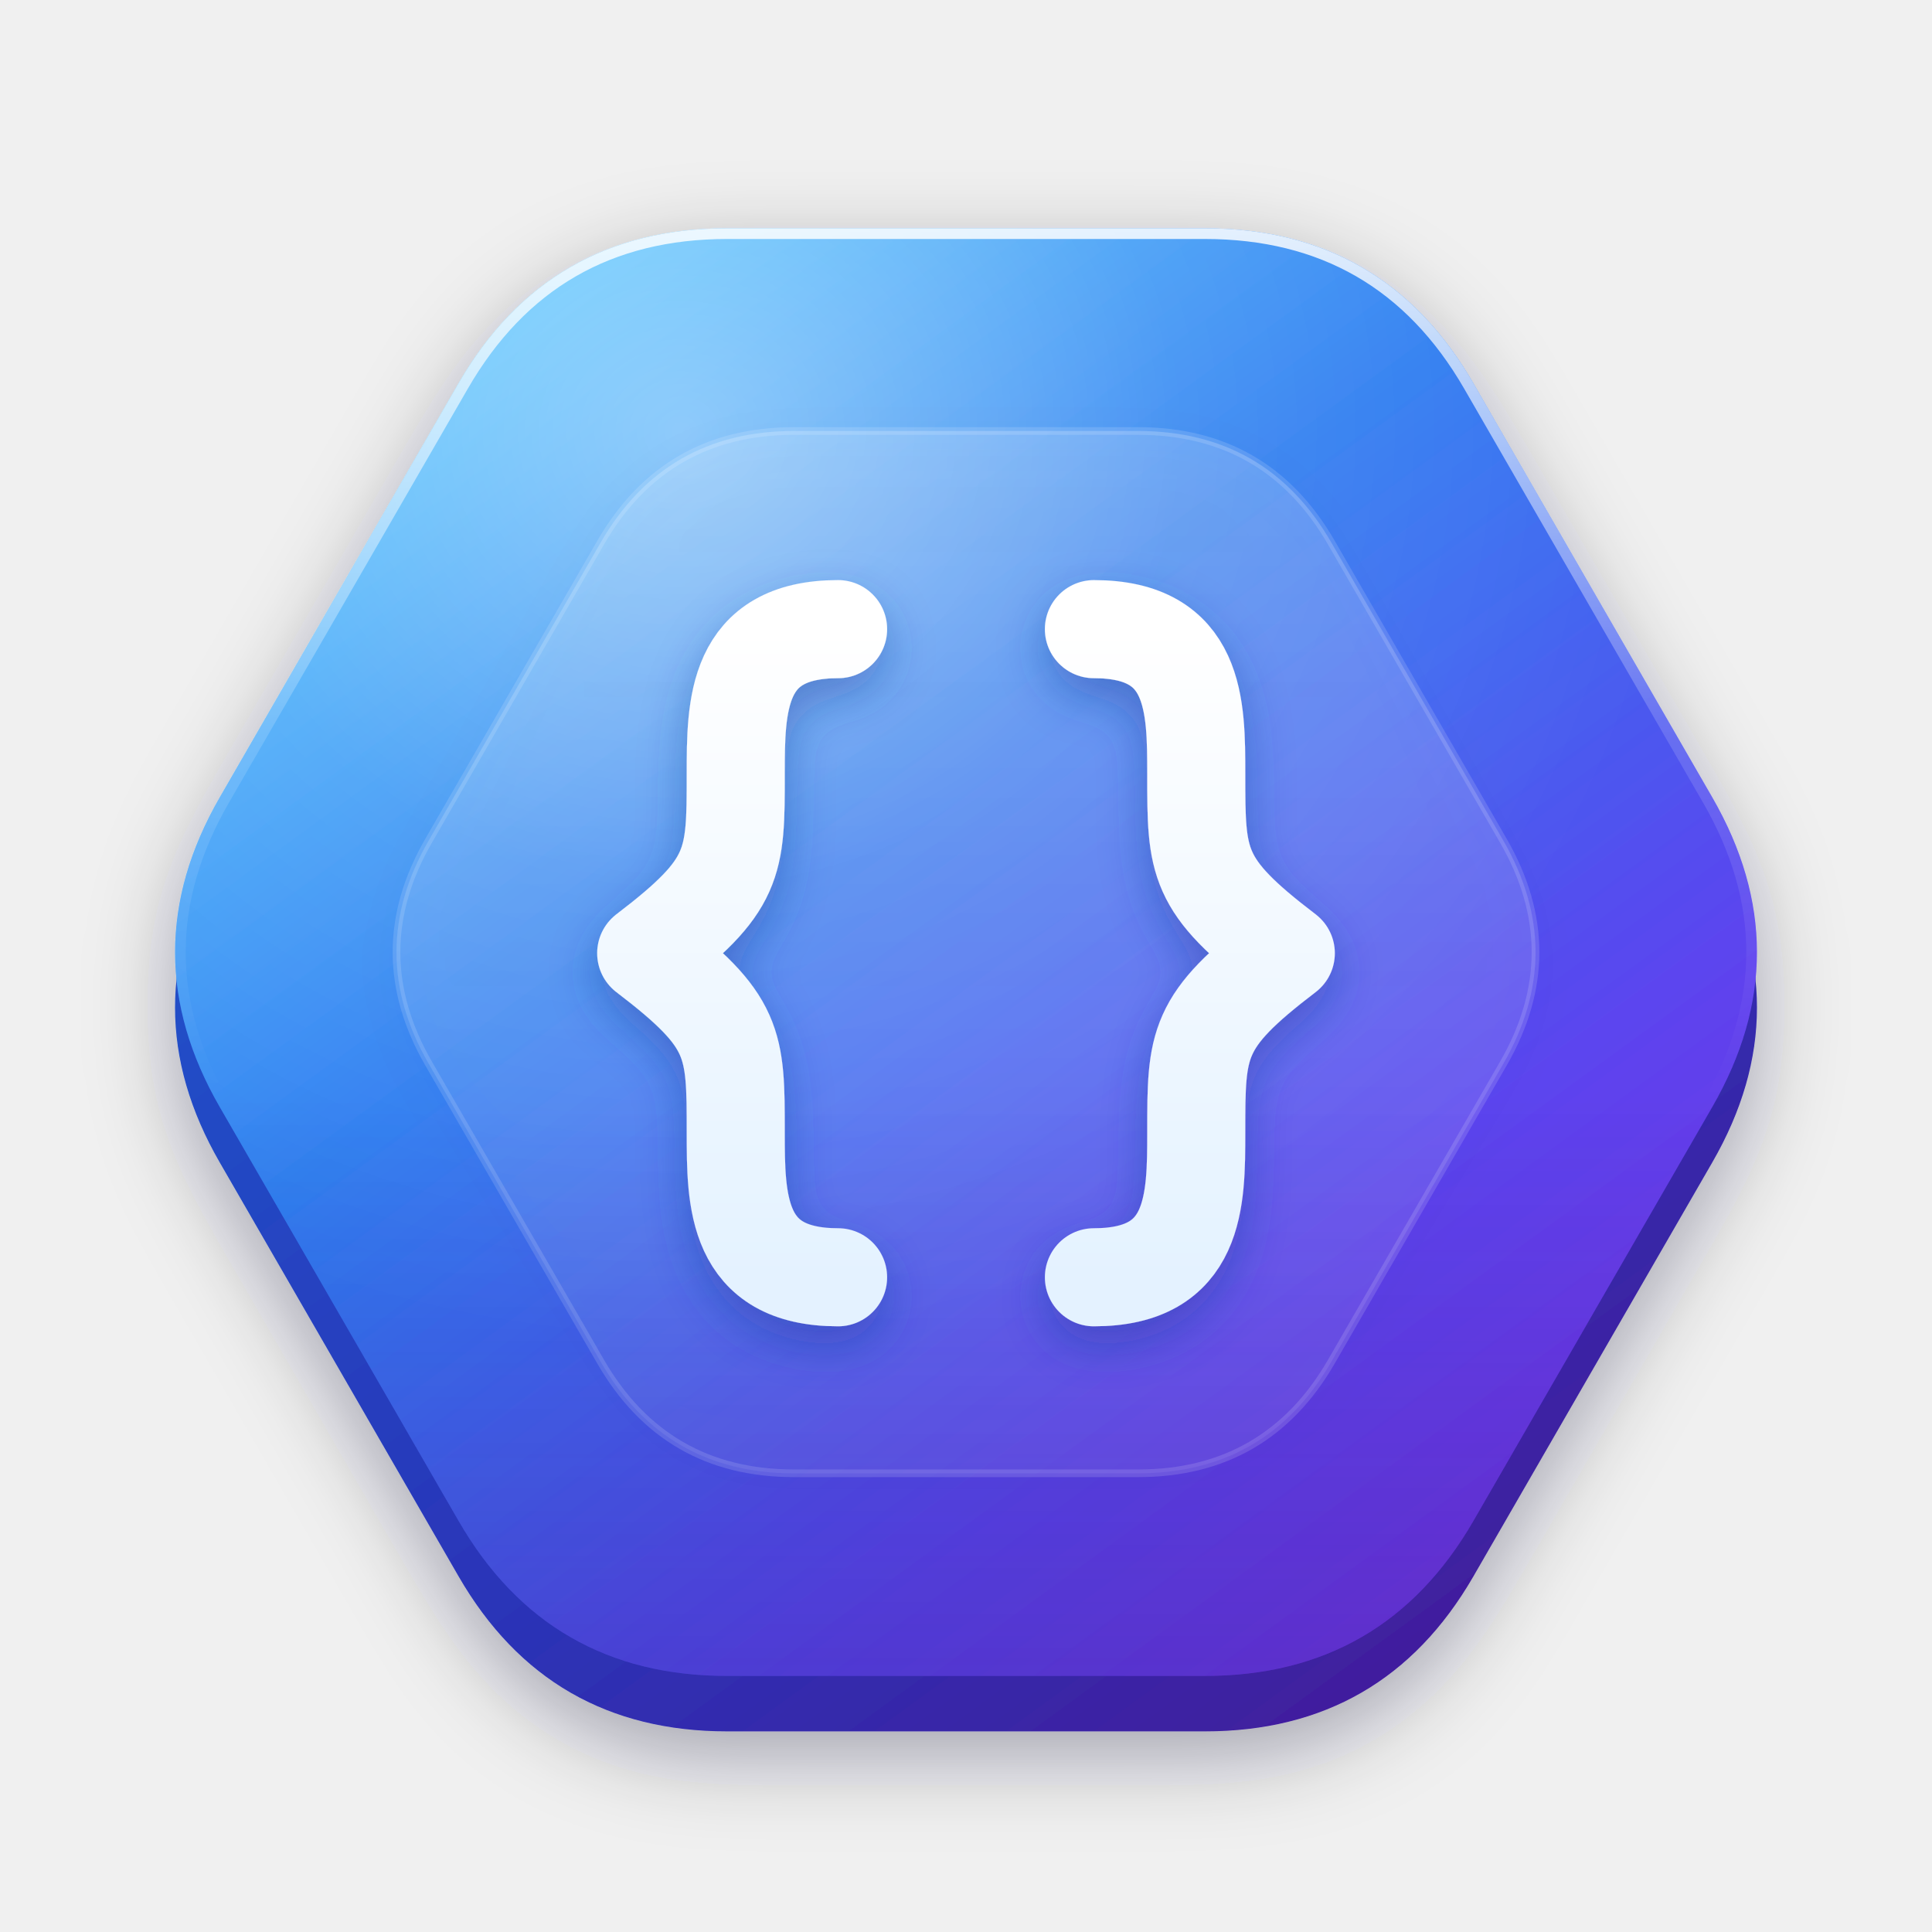
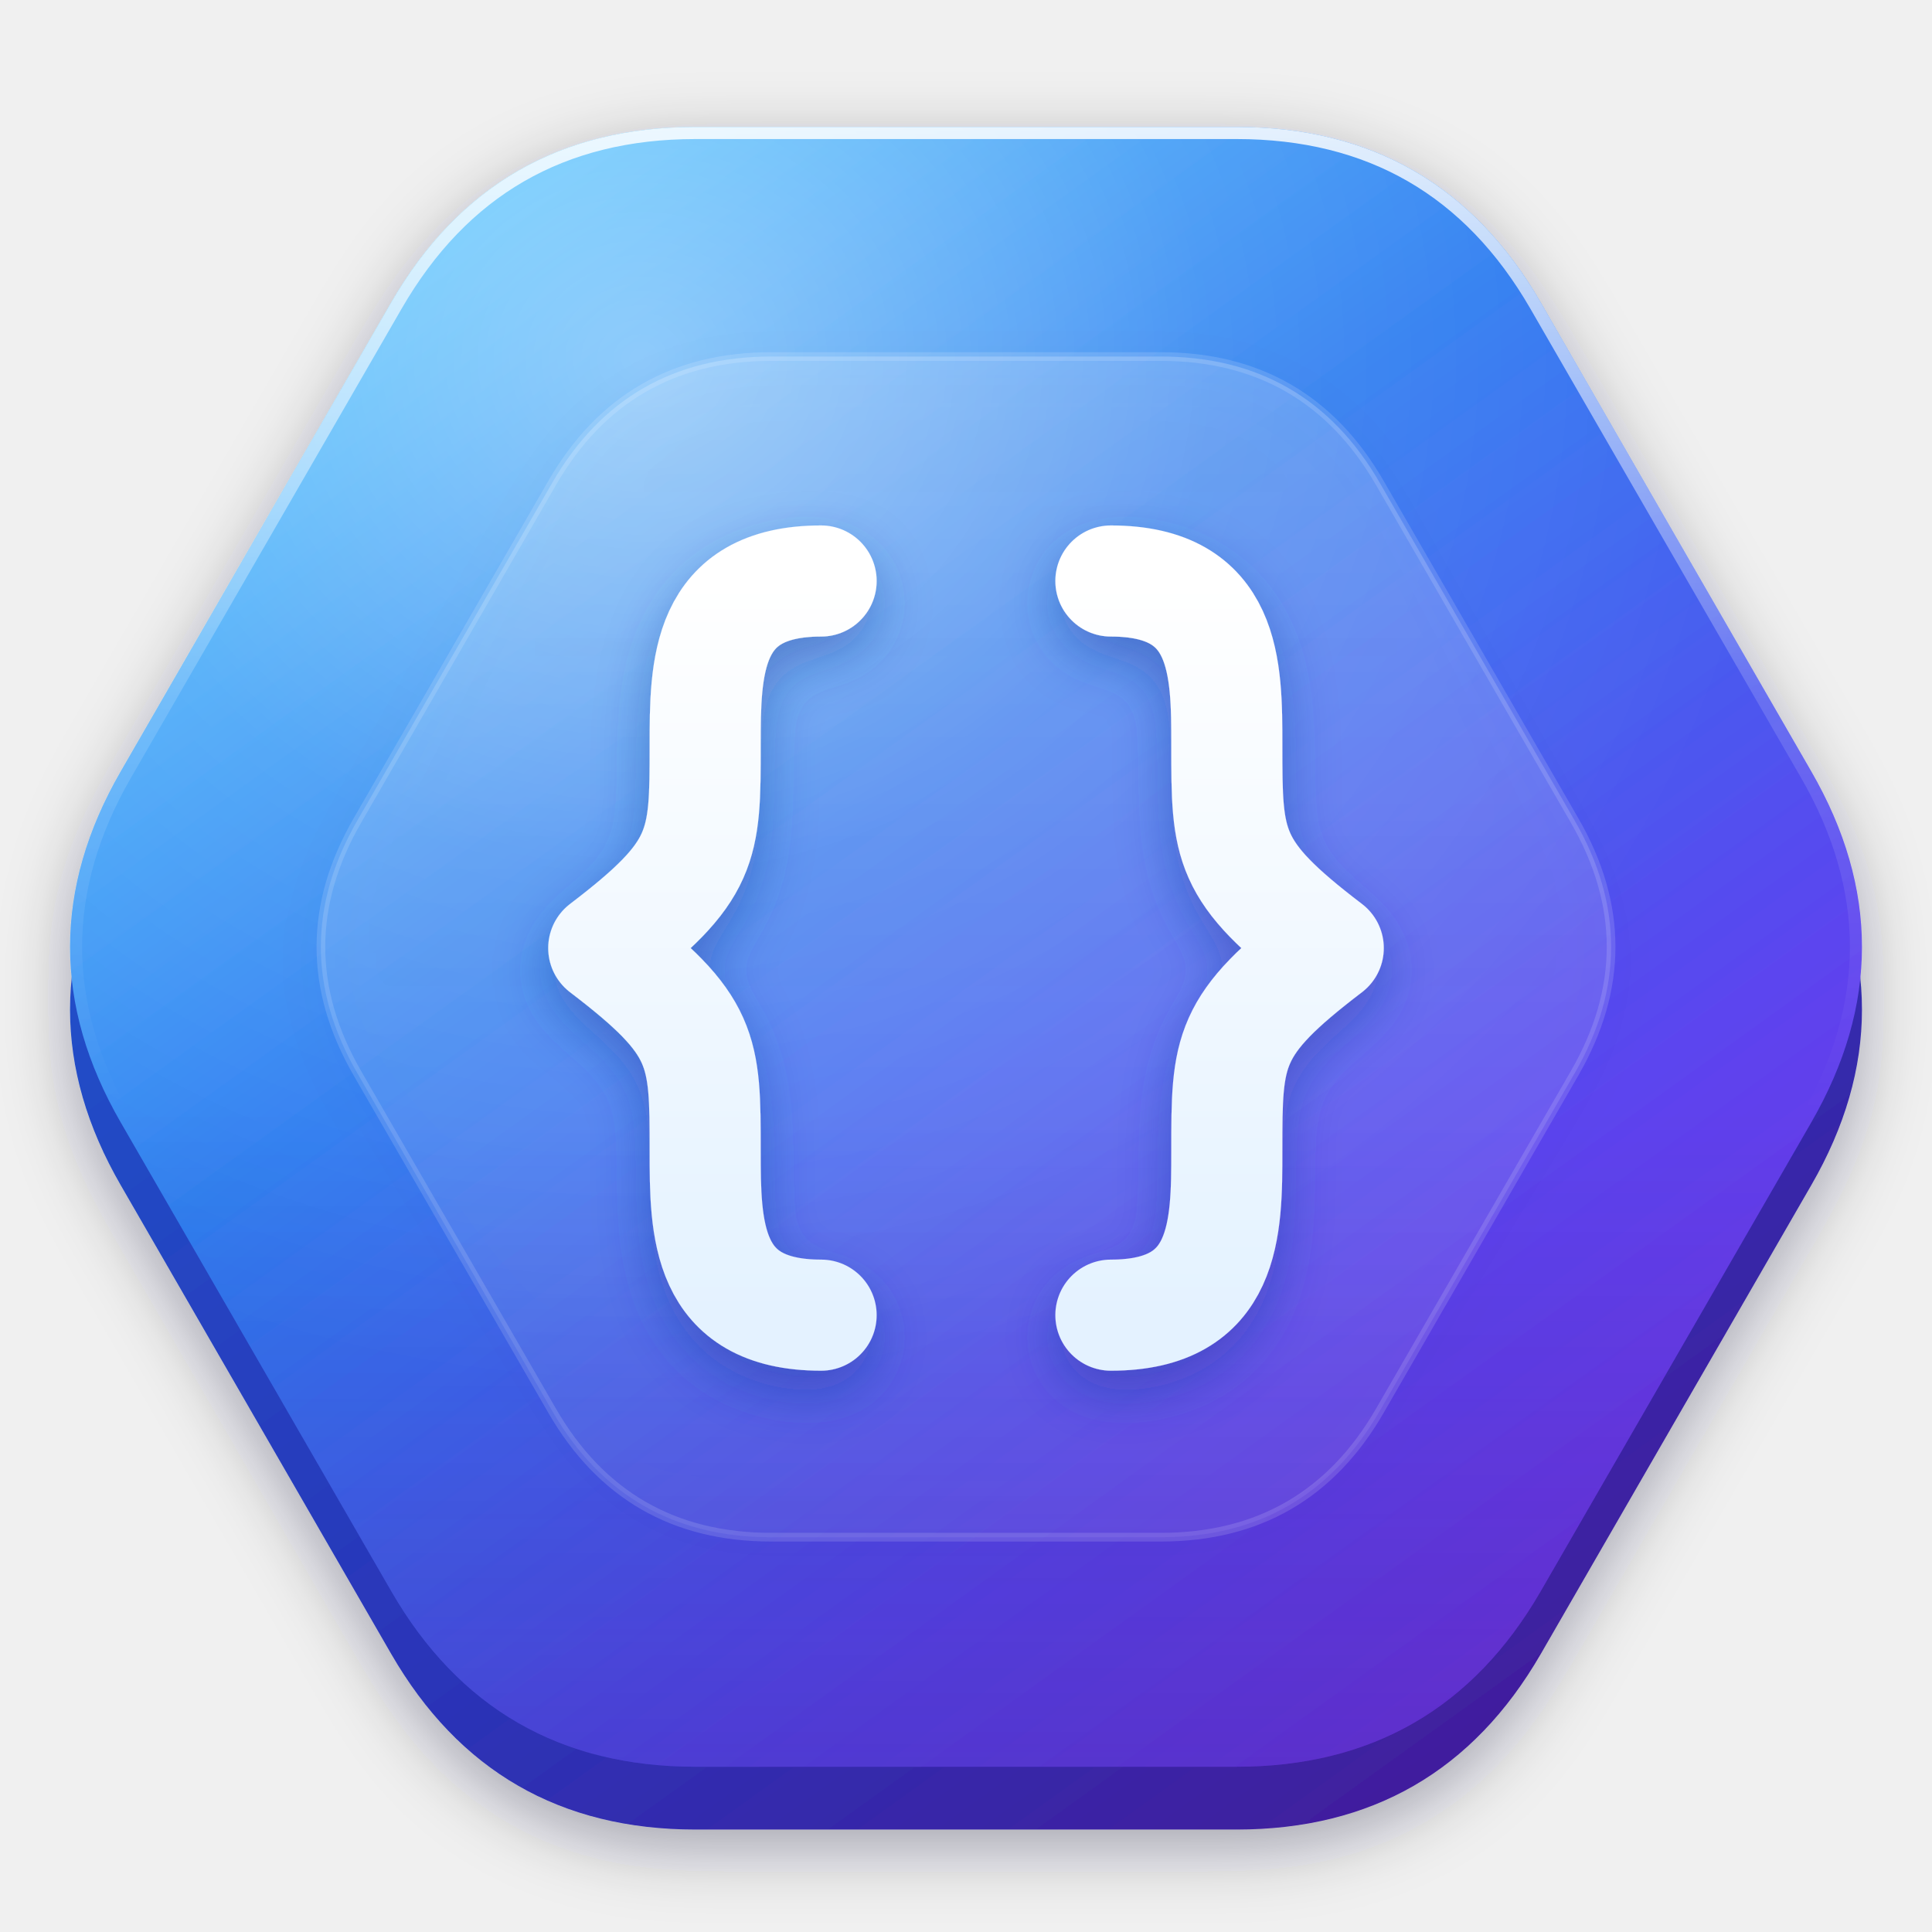
<svg xmlns="http://www.w3.org/2000/svg" viewBox="0 0 1024 1024" width="1024" height="1024">
  <defs>
    <linearGradient id="sheet" x1="0.12" y1="0.02" x2="0.9" y2="1">
      <stop offset="0" stop-color="#5FD0FF" />
      <stop offset="0.38" stop-color="#2E7CF0" />
      <stop offset="0.72" stop-color="#5B45EF" />
      <stop offset="1" stop-color="#7A2BE0" />
    </linearGradient>
    <linearGradient id="side" x1="0.12" y1="0.02" x2="0.9" y2="1">
      <stop offset="0" stop-color="#1C5FD1" />
      <stop offset="0.6" stop-color="#2A34B8" />
      <stop offset="1" stop-color="#471896" />
    </linearGradient>
    <linearGradient id="depth" x1="0" y1="0" x2="0" y2="1">
      <stop offset="0.6" stop-color="#101C64" stop-opacity="0" />
      <stop offset="1" stop-color="#101C64" stop-opacity="0.20" />
    </linearGradient>
    <radialGradient id="specular" cx="0.32" cy="0.14" r="0.9">
      <stop offset="0" stop-color="#FFFFFF" stop-opacity="0.38" />
      <stop offset="0.35" stop-color="#FFFFFF" stop-opacity="0.10" />
      <stop offset="0.7" stop-color="#FFFFFF" stop-opacity="0" />
    </radialGradient>
    <linearGradient id="rim" x1="0" y1="0" x2="0" y2="1">
      <stop offset="0" stop-color="#FFFFFF" stop-opacity="0.85" />
      <stop offset="0.35" stop-color="#FFFFFF" stop-opacity="0.15" />
      <stop offset="0.6" stop-color="#FFFFFF" stop-opacity="0" />
    </linearGradient>
    <linearGradient id="plate" x1="0" y1="0" x2="0" y2="1">
      <stop offset="0" stop-color="#FFFFFF" stop-opacity="0.20" />
      <stop offset="1" stop-color="#FFFFFF" stop-opacity="0.06" />
    </linearGradient>
    <linearGradient id="glass" x1="0" y1="0" x2="0" y2="1">
      <stop offset="0" stop-color="#FFFFFF" />
      <stop offset="1" stop-color="#E4F2FF" />
    </linearGradient>
    <filter id="ambient" x="-25%" y="-25%" width="150%" height="150%">
-       <feDropShadow dx="0" dy="12" stdDeviation="20" flood-color="#020A2E" flood-opacity="0.32" />
+       <feDropShadow dx="0" dy="8" stdDeviation="14" flood-color="#020A2E" flood-opacity="0.32" />
    </filter>
    <filter id="plateShadow" x="-30%" y="-30%" width="160%" height="160%">
      <feDropShadow dx="0" dy="10" stdDeviation="16" flood-color="#14328C" flood-opacity="0.20" />
    </filter>
    <filter id="glyphShadow" x="-40%" y="-40%" width="180%" height="180%">
      <feDropShadow dx="0" dy="9" stdDeviation="11" flood-color="#153E9E" flood-opacity="0.42" />
    </filter>
    <path id="hexSheet" d="M 400,166         L 624,166         Q 708,166 750,238.7         L 862,432.8         Q 904,505.5 862,578.2         L 750,772.3         Q 708,845 624,845         L 400,845         Q 316,845 274,772.3         L 162,578.2         Q 120,505.5 162,432.8         L 274,238.7         Q 316,166 400,166 Z" />
    <clipPath id="hexClip">
      <use href="#hexSheet" />
    </clipPath>
  </defs>
-   <g transform="translate(512,512) scale(1.13) translate(-512,-512)">
+   <g transform="translate(512,518.5) scale(1.28) translate(-512,-518.5)">
    <g filter="url(#ambient)">
      <use href="#hexSheet" y="26" fill="url(#side)" />
      <use href="#hexSheet" fill="url(#sheet)" />
    </g>
    <use href="#hexSheet" fill="url(#depth)" />
    <g clip-path="url(#hexClip)">
      <use href="#hexSheet" fill="url(#specular)" />
      <use href="#hexSheet" fill="none" stroke="url(#rim)" stroke-width="10" />
    </g>
    <g transform="translate(512,505.5) scale(0.72) translate(-512,-505.5)">
      <g filter="url(#plateShadow)">
        <use href="#hexSheet" fill="url(#plate)" />
      </g>
      <use href="#hexSheet" fill="none" stroke="#FFFFFF" stroke-opacity="0.14" stroke-width="5" />
    </g>
    <g filter="url(#glyphShadow)" stroke="url(#glass)" stroke-width="46" fill="none" stroke-linecap="round" stroke-linejoin="round">
      <path d="M 452,354 C 404,354 404,390 404,422 C 404,464 404,474 362,506              C 404,538 404,548 404,590 C 404,622 404,658 452,658" />
      <path d="M 572,354 C 620,354 620,390 620,422 C 620,464 620,474 662,506              C 620,538 620,548 620,590 C 620,622 620,658 572,658" />
    </g>
  </g>
</svg>
